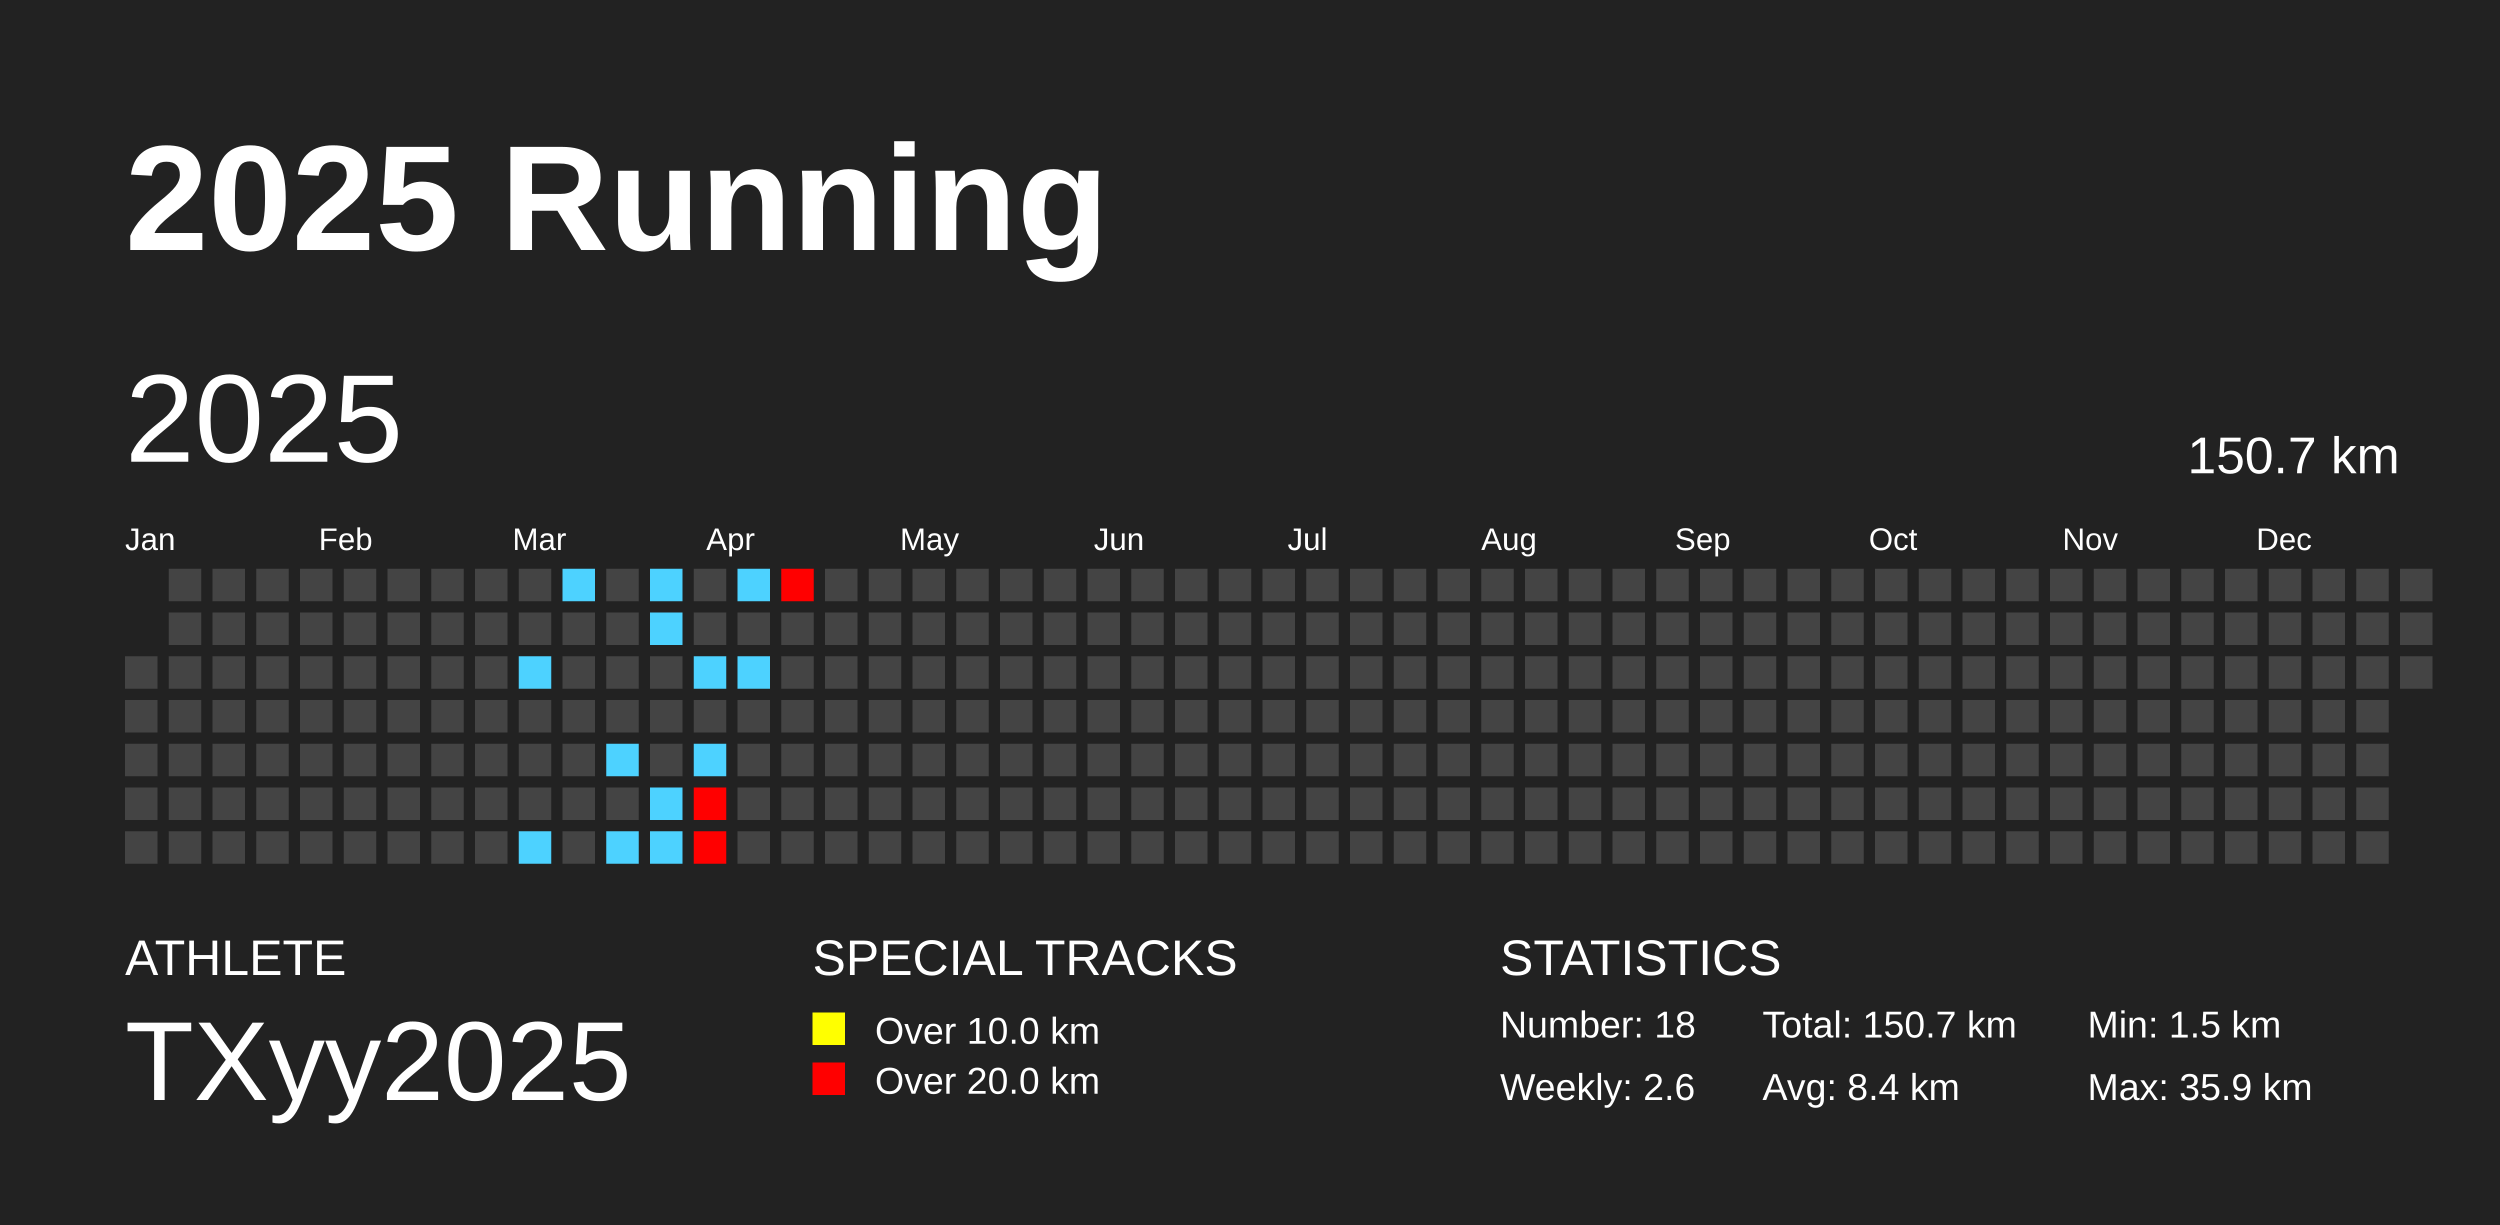
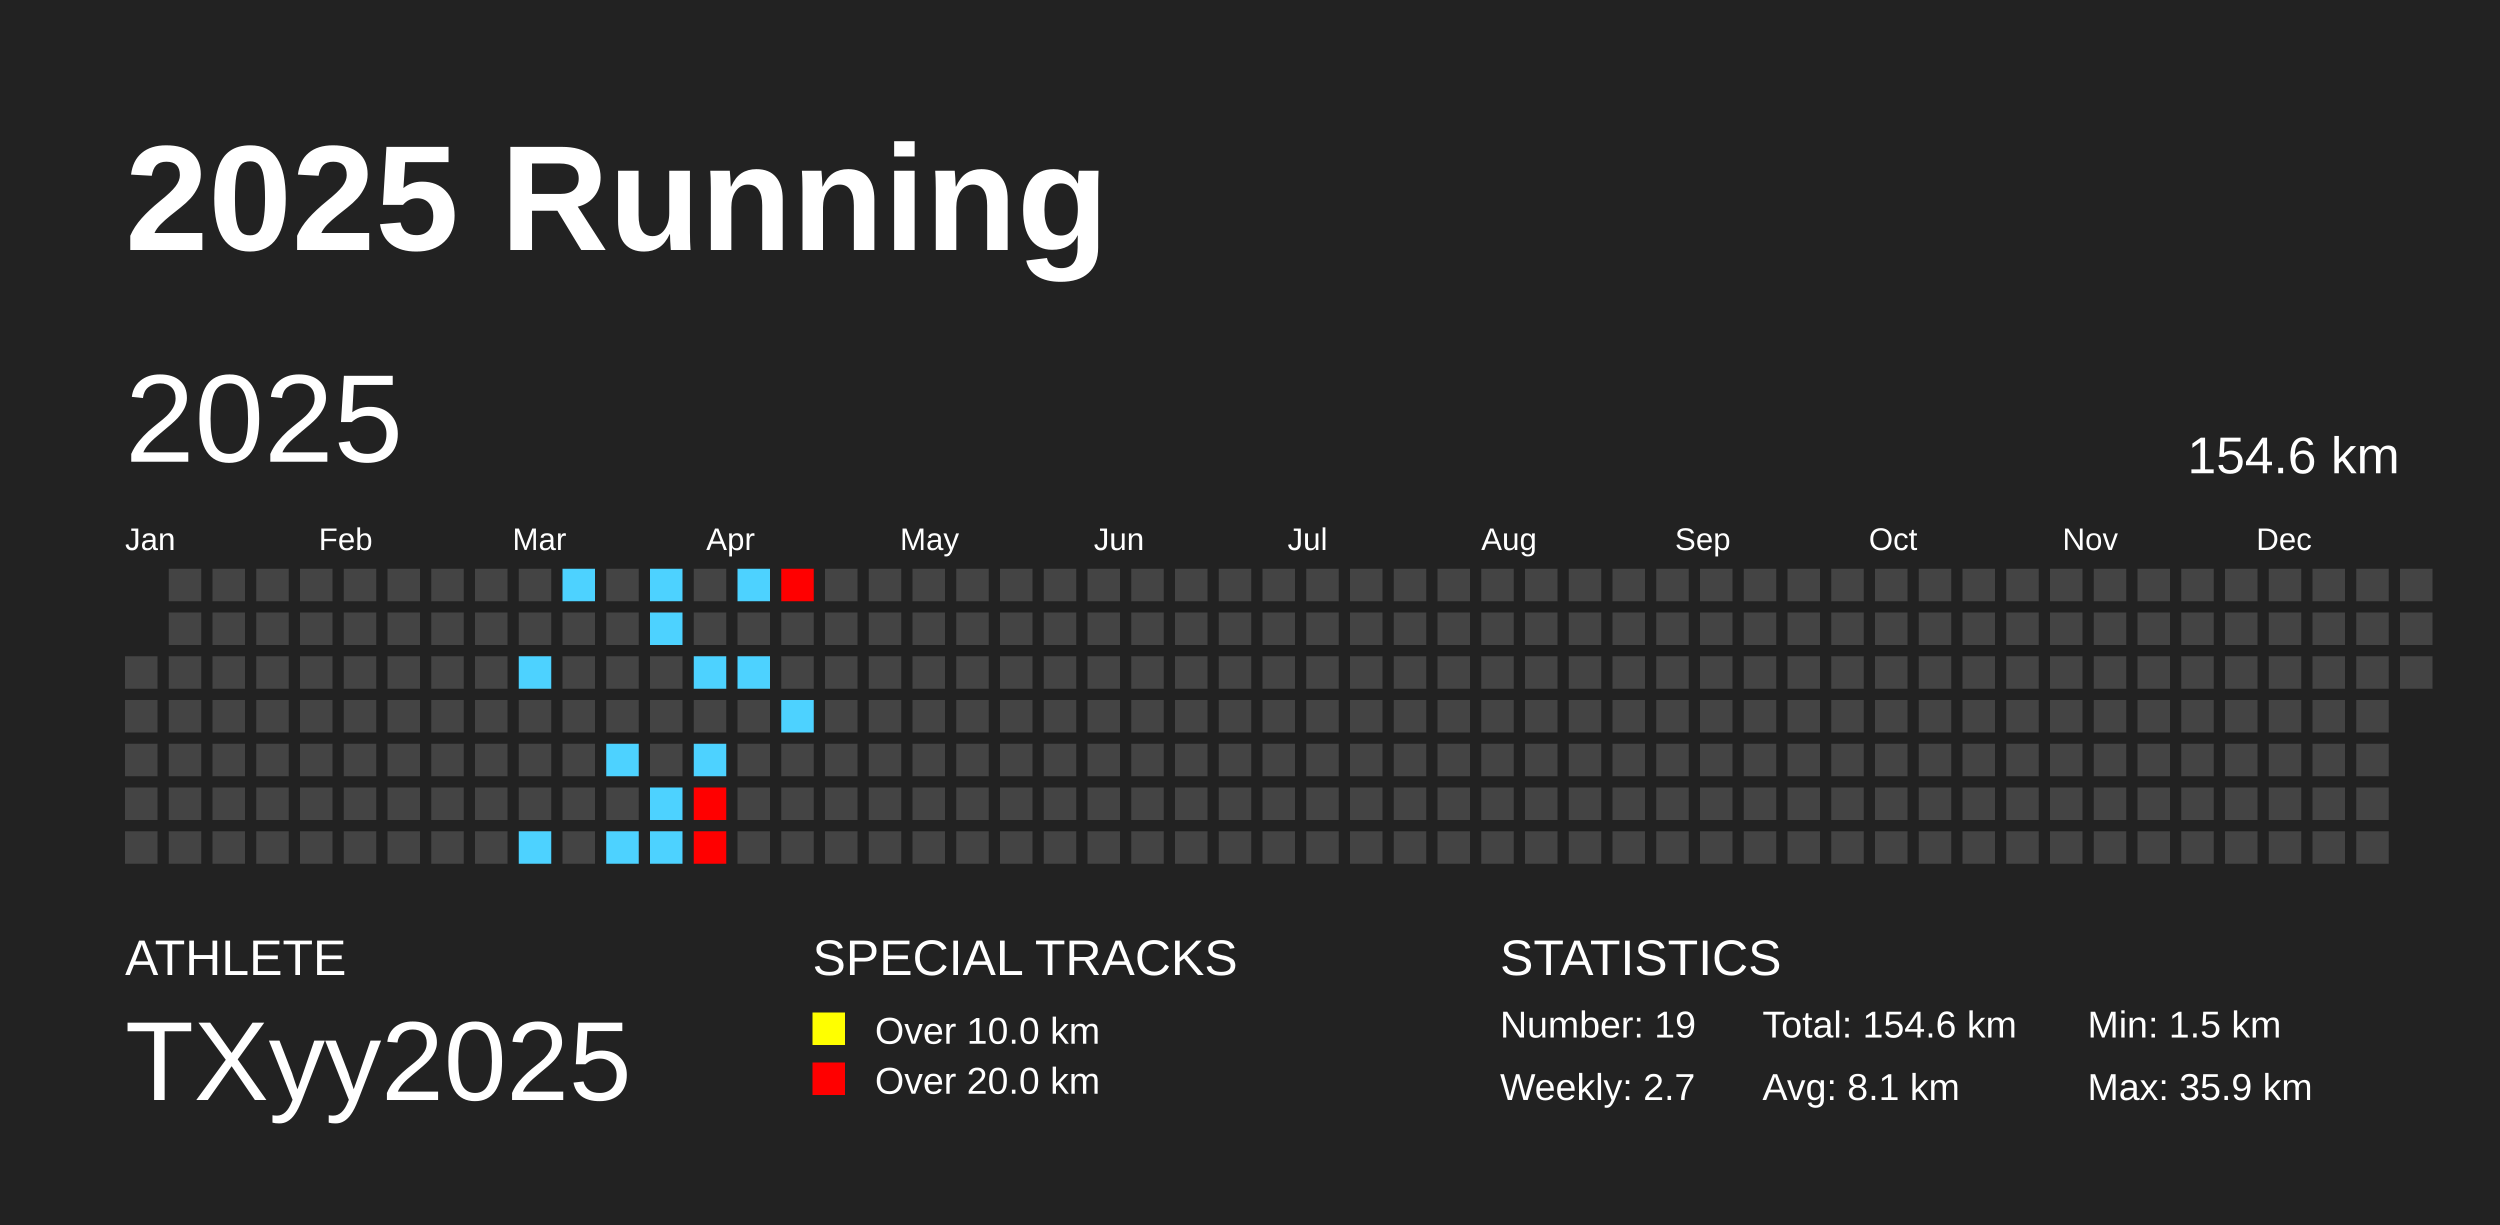
<svg xmlns="http://www.w3.org/2000/svg" baseProfile="full" height="98mm" version="1.1" viewBox="0,0,200,98" width="200mm">
  <defs />
  <rect fill="#222222" height="98" width="200" x="0" y="0" />
  <text fill="#FFFFFF" style="font-size:12px; font-family:Arial; font-weight:bold;" x="10" y="20">2025 Running</text>
  <text fill="#FFFFFF" style="font-size:4px; font-family:Arial" x="10" y="78">ATHLETE</text>
  <text fill="#FFFFFF" style="font-size:9px; font-family:Arial" x="10" y="88">TXyy2025</text>
  <text fill="#FFFFFF" style="font-size:4px; font-family:Arial" x="65" y="78">SPECIAL TRACKS</text>
  <rect fill="yellow" height="2.6" width="2.6" x="65" y="81" />
  <text fill="#FFFFFF" style="font-size:3px; font-family:Arial" x="70" y="83.5">Over 10.0 km</text>
  <rect fill="red" height="2.6" width="2.6" x="65" y="85" />
  <text fill="#FFFFFF" style="font-size:3px; font-family:Arial" x="70" y="87.5">Over 20.0 km</text>
  <text fill="#FFFFFF" style="font-size:4px; font-family:Arial" x="120" y="78">STATISTICS</text>
-   <text fill="#FFFFFF" style="font-size:3px; font-family:Arial" x="120" y="83">Number: 18</text>
-   <text fill="#FFFFFF" style="font-size:3px; font-family:Arial" x="120" y="88">Weekly: 2.6</text>
-   <text fill="#FFFFFF" style="font-size:3px; font-family:Arial" x="141" y="83">Total: 150.7 km</text>
-   <text fill="#FFFFFF" style="font-size:3px; font-family:Arial" x="141" y="88">Avg: 8.4 km</text>
+   <text fill="#FFFFFF" style="font-size:3px; font-family:Arial" x="120" y="83">Number: 19</text>
+   <text fill="#FFFFFF" style="font-size:3px; font-family:Arial" x="120" y="88">Weekly: 2.7</text>
+   <text fill="#FFFFFF" style="font-size:3px; font-family:Arial" x="141" y="83">Total: 154.6 km</text>
+   <text fill="#FFFFFF" style="font-size:3px; font-family:Arial" x="141" y="88">Avg: 8.1 km</text>
  <text fill="#FFFFFF" style="font-size:3px; font-family:Arial" x="167" y="83">Min: 1.5 km</text>
  <text fill="#FFFFFF" style="font-size:3px; font-family:Arial" x="167" y="88">Max: 35.9 km</text>
  <text dominant-baseline="hanging" fill="#FFFFFF" style="font-size:10.0px; font-family:Arial;" x="10" y="30">2025</text>
-   <text dominant-baseline="hanging" fill="#FFFFFF" style="font-size:4.125px; font-family:Arial;" x="175" y="35">150.7 km</text>
+   <text dominant-baseline="hanging" fill="#FFFFFF" style="font-size:4.125px; font-family:Arial;" x="175" y="35">154.6 km</text>
  <text fill="#FFFFFF" style="font-size:2.5px; font-family:Arial" x="10.0" y="44">Jan</text>
  <text fill="#FFFFFF" style="font-size:2.5px; font-family:Arial" x="25.5" y="44">Feb</text>
  <text fill="#FFFFFF" style="font-size:2.5px; font-family:Arial" x="41.0" y="44">Mar</text>
  <text fill="#FFFFFF" style="font-size:2.5px; font-family:Arial" x="56.5" y="44">Apr</text>
  <text fill="#FFFFFF" style="font-size:2.5px; font-family:Arial" x="72.0" y="44">May</text>
  <text fill="#FFFFFF" style="font-size:2.5px; font-family:Arial" x="87.5" y="44">Jun</text>
  <text fill="#FFFFFF" style="font-size:2.5px; font-family:Arial" x="103.0" y="44">Jul</text>
  <text fill="#FFFFFF" style="font-size:2.5px; font-family:Arial" x="118.5" y="44">Aug</text>
  <text fill="#FFFFFF" style="font-size:2.5px; font-family:Arial" x="134.0" y="44">Sep</text>
  <text fill="#FFFFFF" style="font-size:2.5px; font-family:Arial" x="149.5" y="44">Oct</text>
  <text fill="#FFFFFF" style="font-size:2.5px; font-family:Arial" x="165.0" y="44">Nov</text>
  <text fill="#FFFFFF" style="font-size:2.5px; font-family:Arial" x="180.5" y="44">Dec</text>
  <rect fill="#444444" height="2.6" width="2.6" x="10.0" y="52.5" />
  <rect fill="#444444" height="2.6" width="2.6" x="10.0" y="56.0" />
  <rect fill="#444444" height="2.6" width="2.6" x="10.0" y="59.5" />
  <rect fill="#444444" height="2.6" width="2.6" x="10.0" y="63.0" />
  <rect fill="#444444" height="2.6" width="2.6" x="10.0" y="66.5" />
  <rect fill="#444444" height="2.6" width="2.6" x="13.5" y="45.5" />
  <rect fill="#444444" height="2.6" width="2.6" x="13.5" y="49.0" />
  <rect fill="#444444" height="2.6" width="2.6" x="13.5" y="52.5" />
  <rect fill="#444444" height="2.6" width="2.6" x="13.5" y="56.0" />
  <rect fill="#444444" height="2.6" width="2.6" x="13.5" y="59.5" />
  <rect fill="#444444" height="2.6" width="2.6" x="13.5" y="63.0" />
  <rect fill="#444444" height="2.6" width="2.6" x="13.5" y="66.5" />
  <rect fill="#444444" height="2.6" width="2.6" x="17.0" y="45.5" />
  <rect fill="#444444" height="2.6" width="2.6" x="17.0" y="49.0" />
  <rect fill="#444444" height="2.6" width="2.6" x="17.0" y="52.5" />
  <rect fill="#444444" height="2.6" width="2.6" x="17.0" y="56.0" />
  <rect fill="#444444" height="2.6" width="2.6" x="17.0" y="59.5" />
  <rect fill="#444444" height="2.6" width="2.6" x="17.0" y="63.0" />
  <rect fill="#444444" height="2.6" width="2.6" x="17.0" y="66.5" />
  <rect fill="#444444" height="2.6" width="2.6" x="20.5" y="45.5" />
  <rect fill="#444444" height="2.6" width="2.6" x="20.5" y="49.0" />
  <rect fill="#444444" height="2.6" width="2.6" x="20.5" y="52.5" />
  <rect fill="#444444" height="2.6" width="2.6" x="20.5" y="56.0" />
  <rect fill="#444444" height="2.6" width="2.6" x="20.5" y="59.5" />
  <rect fill="#444444" height="2.6" width="2.6" x="20.5" y="63.0" />
  <rect fill="#444444" height="2.6" width="2.6" x="20.5" y="66.5" />
  <rect fill="#444444" height="2.6" width="2.6" x="24.0" y="45.5" />
  <rect fill="#444444" height="2.6" width="2.6" x="24.0" y="49.0" />
  <rect fill="#444444" height="2.6" width="2.6" x="24.0" y="52.5" />
  <rect fill="#444444" height="2.6" width="2.6" x="24.0" y="56.0" />
  <rect fill="#444444" height="2.6" width="2.6" x="24.0" y="59.5" />
  <rect fill="#444444" height="2.6" width="2.6" x="24.0" y="63.0" />
  <rect fill="#444444" height="2.6" width="2.6" x="24.0" y="66.5" />
  <rect fill="#444444" height="2.6" width="2.6" x="27.5" y="45.5" />
  <rect fill="#444444" height="2.6" width="2.6" x="27.5" y="49.0" />
  <rect fill="#444444" height="2.6" width="2.6" x="27.5" y="52.5" />
  <rect fill="#444444" height="2.6" width="2.6" x="27.5" y="56.0" />
  <rect fill="#444444" height="2.6" width="2.6" x="27.5" y="59.5" />
  <rect fill="#444444" height="2.6" width="2.6" x="27.5" y="63.0" />
  <rect fill="#444444" height="2.6" width="2.6" x="27.5" y="66.5" />
  <rect fill="#444444" height="2.6" width="2.6" x="31.0" y="45.5" />
  <rect fill="#444444" height="2.6" width="2.6" x="31.0" y="49.0" />
  <rect fill="#444444" height="2.6" width="2.6" x="31.0" y="52.5" />
  <rect fill="#444444" height="2.6" width="2.6" x="31.0" y="56.0" />
  <rect fill="#444444" height="2.6" width="2.6" x="31.0" y="59.5" />
  <rect fill="#444444" height="2.6" width="2.6" x="31.0" y="63.0" />
  <rect fill="#444444" height="2.6" width="2.6" x="31.0" y="66.5" />
  <rect fill="#444444" height="2.6" width="2.6" x="34.5" y="45.5" />
  <rect fill="#444444" height="2.6" width="2.6" x="34.5" y="49.0" />
  <rect fill="#444444" height="2.6" width="2.6" x="34.5" y="52.5" />
  <rect fill="#444444" height="2.6" width="2.6" x="34.5" y="56.0" />
  <rect fill="#444444" height="2.6" width="2.6" x="34.5" y="59.5" />
  <rect fill="#444444" height="2.6" width="2.6" x="34.5" y="63.0" />
  <rect fill="#444444" height="2.6" width="2.6" x="34.5" y="66.5" />
  <rect fill="#444444" height="2.6" width="2.6" x="38.0" y="45.5" />
  <rect fill="#444444" height="2.6" width="2.6" x="38.0" y="49.0" />
  <rect fill="#444444" height="2.6" width="2.6" x="38.0" y="52.5" />
  <rect fill="#444444" height="2.6" width="2.6" x="38.0" y="56.0" />
  <rect fill="#444444" height="2.6" width="2.6" x="38.0" y="59.5" />
  <rect fill="#444444" height="2.6" width="2.6" x="38.0" y="63.0" />
  <rect fill="#444444" height="2.6" width="2.6" x="38.0" y="66.5" />
  <rect fill="#444444" height="2.6" width="2.6" x="41.5" y="45.5" />
  <rect fill="#444444" height="2.6" width="2.6" x="41.5" y="49.0" />
  <rect fill="#4dd2ff" height="2.6" width="2.6" x="41.5" y="52.5" />
  <rect fill="#444444" height="2.6" width="2.6" x="41.5" y="56.0" />
  <rect fill="#444444" height="2.6" width="2.6" x="41.5" y="59.5" />
  <rect fill="#444444" height="2.6" width="2.6" x="41.5" y="63.0" />
  <rect fill="#4dd2ff" height="2.6" width="2.6" x="41.5" y="66.5" />
  <rect fill="#4dd2ff" height="2.6" width="2.6" x="45.0" y="45.5" />
  <rect fill="#444444" height="2.6" width="2.6" x="45.0" y="49.0" />
  <rect fill="#444444" height="2.6" width="2.6" x="45.0" y="52.5" />
  <rect fill="#444444" height="2.6" width="2.6" x="45.0" y="56.0" />
  <rect fill="#444444" height="2.6" width="2.6" x="45.0" y="59.5" />
  <rect fill="#444444" height="2.6" width="2.6" x="45.0" y="63.0" />
  <rect fill="#444444" height="2.6" width="2.6" x="45.0" y="66.5" />
  <rect fill="#444444" height="2.6" width="2.6" x="48.5" y="45.5" />
  <rect fill="#444444" height="2.6" width="2.6" x="48.5" y="49.0" />
  <rect fill="#444444" height="2.6" width="2.6" x="48.5" y="52.5" />
  <rect fill="#444444" height="2.6" width="2.6" x="48.5" y="56.0" />
  <rect fill="#4dd2ff" height="2.6" width="2.6" x="48.5" y="59.5" />
  <rect fill="#444444" height="2.6" width="2.6" x="48.5" y="63.0" />
  <rect fill="#4dd2ff" height="2.6" width="2.6" x="48.5" y="66.5" />
  <rect fill="#4dd2ff" height="2.6" width="2.6" x="52.0" y="45.5" />
  <rect fill="#4dd2ff" height="2.6" width="2.6" x="52.0" y="49.0" />
  <rect fill="#444444" height="2.6" width="2.6" x="52.0" y="52.5" />
  <rect fill="#444444" height="2.6" width="2.6" x="52.0" y="56.0" />
  <rect fill="#444444" height="2.6" width="2.6" x="52.0" y="59.5" />
  <rect fill="#4dd2ff" height="2.6" width="2.6" x="52.0" y="63.0" />
  <rect fill="#4dd2ff" height="2.6" width="2.6" x="52.0" y="66.5" />
  <rect fill="#444444" height="2.6" width="2.6" x="55.5" y="45.5" />
  <rect fill="#444444" height="2.6" width="2.6" x="55.5" y="49.0" />
  <rect fill="#4dd2ff" height="2.6" width="2.6" x="55.5" y="52.5" />
  <rect fill="#444444" height="2.6" width="2.6" x="55.5" y="56.0" />
  <rect fill="#4dd2ff" height="2.6" width="2.6" x="55.5" y="59.5" />
  <rect fill="red" height="2.6" width="2.6" x="55.5" y="63.0" />
  <rect fill="red" height="2.6" width="2.6" x="55.5" y="66.5" />
  <rect fill="#4dd2ff" height="2.6" width="2.6" x="59.0" y="45.5" />
  <rect fill="#444444" height="2.6" width="2.6" x="59.0" y="49.0" />
  <rect fill="#4dd2ff" height="2.6" width="2.6" x="59.0" y="52.5" />
  <rect fill="#444444" height="2.6" width="2.6" x="59.0" y="56.0" />
  <rect fill="#444444" height="2.6" width="2.6" x="59.0" y="59.5" />
  <rect fill="#444444" height="2.6" width="2.6" x="59.0" y="63.0" />
  <rect fill="#444444" height="2.6" width="2.6" x="59.0" y="66.5" />
  <rect fill="red" height="2.6" width="2.6" x="62.5" y="45.5" />
  <rect fill="#444444" height="2.6" width="2.6" x="62.5" y="49.0" />
  <rect fill="#444444" height="2.6" width="2.6" x="62.5" y="52.5" />
-   <rect fill="#444444" height="2.6" width="2.6" x="62.5" y="56.0" />
+   <rect fill="#4dd2ff" height="2.6" width="2.6" x="62.5" y="56.0" />
  <rect fill="#444444" height="2.6" width="2.6" x="62.5" y="59.5" />
  <rect fill="#444444" height="2.6" width="2.6" x="62.5" y="63.0" />
  <rect fill="#444444" height="2.6" width="2.6" x="62.5" y="66.5" />
  <rect fill="#444444" height="2.6" width="2.6" x="66.0" y="45.5" />
  <rect fill="#444444" height="2.6" width="2.6" x="66.0" y="49.0" />
  <rect fill="#444444" height="2.6" width="2.6" x="66.0" y="52.5" />
  <rect fill="#444444" height="2.6" width="2.6" x="66.0" y="56.0" />
  <rect fill="#444444" height="2.6" width="2.6" x="66.0" y="59.5" />
  <rect fill="#444444" height="2.6" width="2.6" x="66.0" y="63.0" />
  <rect fill="#444444" height="2.6" width="2.6" x="66.0" y="66.5" />
  <rect fill="#444444" height="2.6" width="2.6" x="69.5" y="45.5" />
  <rect fill="#444444" height="2.6" width="2.6" x="69.5" y="49.0" />
  <rect fill="#444444" height="2.6" width="2.6" x="69.5" y="52.5" />
  <rect fill="#444444" height="2.6" width="2.6" x="69.5" y="56.0" />
  <rect fill="#444444" height="2.6" width="2.6" x="69.5" y="59.5" />
  <rect fill="#444444" height="2.6" width="2.6" x="69.5" y="63.0" />
  <rect fill="#444444" height="2.6" width="2.6" x="69.5" y="66.5" />
  <rect fill="#444444" height="2.6" width="2.6" x="73.0" y="45.5" />
  <rect fill="#444444" height="2.6" width="2.6" x="73.0" y="49.0" />
  <rect fill="#444444" height="2.6" width="2.6" x="73.0" y="52.5" />
  <rect fill="#444444" height="2.6" width="2.6" x="73.0" y="56.0" />
  <rect fill="#444444" height="2.6" width="2.6" x="73.0" y="59.5" />
  <rect fill="#444444" height="2.6" width="2.6" x="73.0" y="63.0" />
  <rect fill="#444444" height="2.6" width="2.6" x="73.0" y="66.5" />
  <rect fill="#444444" height="2.6" width="2.6" x="76.5" y="45.5" />
  <rect fill="#444444" height="2.6" width="2.6" x="76.5" y="49.0" />
  <rect fill="#444444" height="2.6" width="2.6" x="76.5" y="52.5" />
  <rect fill="#444444" height="2.6" width="2.6" x="76.5" y="56.0" />
  <rect fill="#444444" height="2.6" width="2.6" x="76.5" y="59.5" />
  <rect fill="#444444" height="2.6" width="2.6" x="76.5" y="63.0" />
  <rect fill="#444444" height="2.6" width="2.6" x="76.5" y="66.5" />
  <rect fill="#444444" height="2.6" width="2.6" x="80.0" y="45.5" />
  <rect fill="#444444" height="2.6" width="2.6" x="80.0" y="49.0" />
  <rect fill="#444444" height="2.6" width="2.6" x="80.0" y="52.5" />
  <rect fill="#444444" height="2.6" width="2.6" x="80.0" y="56.0" />
  <rect fill="#444444" height="2.6" width="2.6" x="80.0" y="59.5" />
  <rect fill="#444444" height="2.6" width="2.6" x="80.0" y="63.0" />
  <rect fill="#444444" height="2.6" width="2.6" x="80.0" y="66.5" />
  <rect fill="#444444" height="2.6" width="2.6" x="83.5" y="45.5" />
  <rect fill="#444444" height="2.6" width="2.6" x="83.5" y="49.0" />
  <rect fill="#444444" height="2.6" width="2.6" x="83.5" y="52.5" />
  <rect fill="#444444" height="2.6" width="2.6" x="83.5" y="56.0" />
  <rect fill="#444444" height="2.6" width="2.6" x="83.5" y="59.5" />
  <rect fill="#444444" height="2.6" width="2.6" x="83.5" y="63.0" />
  <rect fill="#444444" height="2.6" width="2.6" x="83.5" y="66.5" />
  <rect fill="#444444" height="2.6" width="2.6" x="87.0" y="45.5" />
  <rect fill="#444444" height="2.6" width="2.6" x="87.0" y="49.0" />
  <rect fill="#444444" height="2.6" width="2.6" x="87.0" y="52.5" />
  <rect fill="#444444" height="2.6" width="2.6" x="87.0" y="56.0" />
  <rect fill="#444444" height="2.6" width="2.6" x="87.0" y="59.5" />
  <rect fill="#444444" height="2.6" width="2.6" x="87.0" y="63.0" />
  <rect fill="#444444" height="2.6" width="2.6" x="87.0" y="66.5" />
  <rect fill="#444444" height="2.6" width="2.6" x="90.5" y="45.5" />
  <rect fill="#444444" height="2.6" width="2.6" x="90.5" y="49.0" />
  <rect fill="#444444" height="2.6" width="2.6" x="90.5" y="52.5" />
  <rect fill="#444444" height="2.6" width="2.6" x="90.5" y="56.0" />
  <rect fill="#444444" height="2.6" width="2.6" x="90.5" y="59.5" />
  <rect fill="#444444" height="2.6" width="2.6" x="90.5" y="63.0" />
  <rect fill="#444444" height="2.6" width="2.6" x="90.5" y="66.5" />
  <rect fill="#444444" height="2.6" width="2.6" x="94.0" y="45.5" />
  <rect fill="#444444" height="2.6" width="2.6" x="94.0" y="49.0" />
  <rect fill="#444444" height="2.6" width="2.6" x="94.0" y="52.5" />
  <rect fill="#444444" height="2.6" width="2.6" x="94.0" y="56.0" />
  <rect fill="#444444" height="2.6" width="2.6" x="94.0" y="59.5" />
  <rect fill="#444444" height="2.6" width="2.6" x="94.0" y="63.0" />
  <rect fill="#444444" height="2.6" width="2.6" x="94.0" y="66.5" />
  <rect fill="#444444" height="2.6" width="2.6" x="97.5" y="45.5" />
  <rect fill="#444444" height="2.6" width="2.6" x="97.5" y="49.0" />
  <rect fill="#444444" height="2.6" width="2.6" x="97.5" y="52.5" />
  <rect fill="#444444" height="2.6" width="2.6" x="97.5" y="56.0" />
  <rect fill="#444444" height="2.6" width="2.6" x="97.5" y="59.5" />
  <rect fill="#444444" height="2.6" width="2.6" x="97.5" y="63.0" />
  <rect fill="#444444" height="2.6" width="2.6" x="97.5" y="66.5" />
  <rect fill="#444444" height="2.6" width="2.6" x="101.0" y="45.5" />
  <rect fill="#444444" height="2.6" width="2.6" x="101.0" y="49.0" />
  <rect fill="#444444" height="2.6" width="2.6" x="101.0" y="52.5" />
  <rect fill="#444444" height="2.6" width="2.6" x="101.0" y="56.0" />
  <rect fill="#444444" height="2.6" width="2.6" x="101.0" y="59.5" />
  <rect fill="#444444" height="2.6" width="2.6" x="101.0" y="63.0" />
  <rect fill="#444444" height="2.6" width="2.6" x="101.0" y="66.5" />
  <rect fill="#444444" height="2.6" width="2.6" x="104.5" y="45.5" />
  <rect fill="#444444" height="2.6" width="2.6" x="104.5" y="49.0" />
  <rect fill="#444444" height="2.6" width="2.6" x="104.5" y="52.5" />
  <rect fill="#444444" height="2.6" width="2.6" x="104.5" y="56.0" />
  <rect fill="#444444" height="2.6" width="2.6" x="104.5" y="59.5" />
  <rect fill="#444444" height="2.6" width="2.6" x="104.5" y="63.0" />
  <rect fill="#444444" height="2.6" width="2.6" x="104.5" y="66.5" />
  <rect fill="#444444" height="2.6" width="2.6" x="108.0" y="45.5" />
  <rect fill="#444444" height="2.6" width="2.6" x="108.0" y="49.0" />
  <rect fill="#444444" height="2.6" width="2.6" x="108.0" y="52.5" />
  <rect fill="#444444" height="2.6" width="2.6" x="108.0" y="56.0" />
  <rect fill="#444444" height="2.6" width="2.6" x="108.0" y="59.5" />
  <rect fill="#444444" height="2.6" width="2.6" x="108.0" y="63.0" />
  <rect fill="#444444" height="2.6" width="2.6" x="108.0" y="66.5" />
  <rect fill="#444444" height="2.6" width="2.6" x="111.5" y="45.5" />
  <rect fill="#444444" height="2.6" width="2.6" x="111.5" y="49.0" />
  <rect fill="#444444" height="2.6" width="2.6" x="111.5" y="52.5" />
  <rect fill="#444444" height="2.6" width="2.6" x="111.5" y="56.0" />
  <rect fill="#444444" height="2.6" width="2.6" x="111.5" y="59.5" />
  <rect fill="#444444" height="2.6" width="2.6" x="111.5" y="63.0" />
  <rect fill="#444444" height="2.6" width="2.6" x="111.5" y="66.5" />
  <rect fill="#444444" height="2.6" width="2.6" x="115.0" y="45.5" />
  <rect fill="#444444" height="2.6" width="2.6" x="115.0" y="49.0" />
  <rect fill="#444444" height="2.6" width="2.6" x="115.0" y="52.5" />
  <rect fill="#444444" height="2.6" width="2.6" x="115.0" y="56.0" />
  <rect fill="#444444" height="2.6" width="2.6" x="115.0" y="59.5" />
  <rect fill="#444444" height="2.6" width="2.6" x="115.0" y="63.0" />
  <rect fill="#444444" height="2.6" width="2.6" x="115.0" y="66.5" />
  <rect fill="#444444" height="2.6" width="2.6" x="118.5" y="45.5" />
  <rect fill="#444444" height="2.6" width="2.6" x="118.5" y="49.0" />
  <rect fill="#444444" height="2.6" width="2.6" x="118.5" y="52.5" />
  <rect fill="#444444" height="2.6" width="2.6" x="118.5" y="56.0" />
  <rect fill="#444444" height="2.6" width="2.6" x="118.5" y="59.5" />
  <rect fill="#444444" height="2.6" width="2.6" x="118.5" y="63.0" />
  <rect fill="#444444" height="2.6" width="2.6" x="118.5" y="66.5" />
  <rect fill="#444444" height="2.6" width="2.6" x="122.0" y="45.5" />
  <rect fill="#444444" height="2.6" width="2.6" x="122.0" y="49.0" />
  <rect fill="#444444" height="2.6" width="2.6" x="122.0" y="52.5" />
  <rect fill="#444444" height="2.6" width="2.6" x="122.0" y="56.0" />
  <rect fill="#444444" height="2.6" width="2.6" x="122.0" y="59.5" />
  <rect fill="#444444" height="2.6" width="2.6" x="122.0" y="63.0" />
  <rect fill="#444444" height="2.6" width="2.6" x="122.0" y="66.5" />
  <rect fill="#444444" height="2.6" width="2.6" x="125.5" y="45.5" />
  <rect fill="#444444" height="2.6" width="2.6" x="125.5" y="49.0" />
  <rect fill="#444444" height="2.6" width="2.6" x="125.5" y="52.5" />
  <rect fill="#444444" height="2.6" width="2.6" x="125.5" y="56.0" />
  <rect fill="#444444" height="2.6" width="2.6" x="125.5" y="59.5" />
  <rect fill="#444444" height="2.6" width="2.6" x="125.5" y="63.0" />
  <rect fill="#444444" height="2.6" width="2.6" x="125.5" y="66.5" />
  <rect fill="#444444" height="2.6" width="2.6" x="129.0" y="45.5" />
  <rect fill="#444444" height="2.6" width="2.6" x="129.0" y="49.0" />
  <rect fill="#444444" height="2.6" width="2.6" x="129.0" y="52.5" />
  <rect fill="#444444" height="2.6" width="2.6" x="129.0" y="56.0" />
  <rect fill="#444444" height="2.6" width="2.6" x="129.0" y="59.5" />
  <rect fill="#444444" height="2.6" width="2.6" x="129.0" y="63.0" />
  <rect fill="#444444" height="2.6" width="2.6" x="129.0" y="66.5" />
  <rect fill="#444444" height="2.6" width="2.6" x="132.5" y="45.5" />
  <rect fill="#444444" height="2.6" width="2.6" x="132.5" y="49.0" />
  <rect fill="#444444" height="2.6" width="2.6" x="132.5" y="52.5" />
  <rect fill="#444444" height="2.6" width="2.6" x="132.5" y="56.0" />
  <rect fill="#444444" height="2.6" width="2.6" x="132.5" y="59.5" />
  <rect fill="#444444" height="2.6" width="2.6" x="132.5" y="63.0" />
  <rect fill="#444444" height="2.6" width="2.6" x="132.5" y="66.5" />
  <rect fill="#444444" height="2.6" width="2.6" x="136.0" y="45.5" />
  <rect fill="#444444" height="2.6" width="2.6" x="136.0" y="49.0" />
  <rect fill="#444444" height="2.6" width="2.6" x="136.0" y="52.5" />
  <rect fill="#444444" height="2.6" width="2.6" x="136.0" y="56.0" />
  <rect fill="#444444" height="2.6" width="2.6" x="136.0" y="59.5" />
  <rect fill="#444444" height="2.6" width="2.6" x="136.0" y="63.0" />
  <rect fill="#444444" height="2.6" width="2.6" x="136.0" y="66.5" />
  <rect fill="#444444" height="2.6" width="2.6" x="139.5" y="45.5" />
  <rect fill="#444444" height="2.6" width="2.6" x="139.5" y="49.0" />
  <rect fill="#444444" height="2.6" width="2.6" x="139.5" y="52.5" />
  <rect fill="#444444" height="2.6" width="2.6" x="139.5" y="56.0" />
  <rect fill="#444444" height="2.6" width="2.6" x="139.5" y="59.5" />
  <rect fill="#444444" height="2.6" width="2.6" x="139.5" y="63.0" />
  <rect fill="#444444" height="2.6" width="2.6" x="139.5" y="66.5" />
  <rect fill="#444444" height="2.6" width="2.6" x="143.0" y="45.5" />
  <rect fill="#444444" height="2.6" width="2.6" x="143.0" y="49.0" />
  <rect fill="#444444" height="2.6" width="2.6" x="143.0" y="52.5" />
  <rect fill="#444444" height="2.6" width="2.6" x="143.0" y="56.0" />
  <rect fill="#444444" height="2.6" width="2.6" x="143.0" y="59.5" />
  <rect fill="#444444" height="2.6" width="2.6" x="143.0" y="63.0" />
  <rect fill="#444444" height="2.6" width="2.6" x="143.0" y="66.5" />
  <rect fill="#444444" height="2.6" width="2.6" x="146.5" y="45.5" />
  <rect fill="#444444" height="2.6" width="2.6" x="146.5" y="49.0" />
  <rect fill="#444444" height="2.6" width="2.6" x="146.5" y="52.5" />
  <rect fill="#444444" height="2.6" width="2.6" x="146.5" y="56.0" />
  <rect fill="#444444" height="2.6" width="2.6" x="146.5" y="59.5" />
  <rect fill="#444444" height="2.6" width="2.6" x="146.5" y="63.0" />
  <rect fill="#444444" height="2.6" width="2.6" x="146.5" y="66.5" />
  <rect fill="#444444" height="2.6" width="2.6" x="150.0" y="45.5" />
  <rect fill="#444444" height="2.6" width="2.6" x="150.0" y="49.0" />
  <rect fill="#444444" height="2.6" width="2.6" x="150.0" y="52.5" />
  <rect fill="#444444" height="2.6" width="2.6" x="150.0" y="56.0" />
  <rect fill="#444444" height="2.6" width="2.6" x="150.0" y="59.5" />
  <rect fill="#444444" height="2.6" width="2.6" x="150.0" y="63.0" />
  <rect fill="#444444" height="2.6" width="2.6" x="150.0" y="66.5" />
  <rect fill="#444444" height="2.6" width="2.6" x="153.5" y="45.5" />
  <rect fill="#444444" height="2.6" width="2.6" x="153.5" y="49.0" />
  <rect fill="#444444" height="2.6" width="2.6" x="153.5" y="52.5" />
  <rect fill="#444444" height="2.6" width="2.6" x="153.5" y="56.0" />
  <rect fill="#444444" height="2.6" width="2.6" x="153.5" y="59.5" />
  <rect fill="#444444" height="2.6" width="2.6" x="153.5" y="63.0" />
  <rect fill="#444444" height="2.6" width="2.6" x="153.5" y="66.5" />
  <rect fill="#444444" height="2.6" width="2.6" x="157.0" y="45.5" />
  <rect fill="#444444" height="2.6" width="2.6" x="157.0" y="49.0" />
  <rect fill="#444444" height="2.6" width="2.6" x="157.0" y="52.5" />
  <rect fill="#444444" height="2.6" width="2.6" x="157.0" y="56.0" />
  <rect fill="#444444" height="2.6" width="2.6" x="157.0" y="59.5" />
  <rect fill="#444444" height="2.6" width="2.6" x="157.0" y="63.0" />
  <rect fill="#444444" height="2.6" width="2.6" x="157.0" y="66.5" />
  <rect fill="#444444" height="2.6" width="2.6" x="160.5" y="45.5" />
  <rect fill="#444444" height="2.6" width="2.6" x="160.5" y="49.0" />
  <rect fill="#444444" height="2.6" width="2.6" x="160.5" y="52.5" />
  <rect fill="#444444" height="2.6" width="2.6" x="160.5" y="56.0" />
  <rect fill="#444444" height="2.6" width="2.6" x="160.5" y="59.5" />
  <rect fill="#444444" height="2.6" width="2.6" x="160.5" y="63.0" />
  <rect fill="#444444" height="2.6" width="2.6" x="160.5" y="66.5" />
  <rect fill="#444444" height="2.6" width="2.6" x="164.0" y="45.5" />
  <rect fill="#444444" height="2.6" width="2.6" x="164.0" y="49.0" />
  <rect fill="#444444" height="2.6" width="2.6" x="164.0" y="52.5" />
  <rect fill="#444444" height="2.6" width="2.6" x="164.0" y="56.0" />
  <rect fill="#444444" height="2.6" width="2.6" x="164.0" y="59.5" />
  <rect fill="#444444" height="2.6" width="2.6" x="164.0" y="63.0" />
  <rect fill="#444444" height="2.6" width="2.6" x="164.0" y="66.5" />
  <rect fill="#444444" height="2.6" width="2.6" x="167.5" y="45.5" />
  <rect fill="#444444" height="2.6" width="2.6" x="167.5" y="49.0" />
  <rect fill="#444444" height="2.6" width="2.6" x="167.5" y="52.5" />
  <rect fill="#444444" height="2.6" width="2.6" x="167.5" y="56.0" />
  <rect fill="#444444" height="2.6" width="2.6" x="167.5" y="59.5" />
  <rect fill="#444444" height="2.6" width="2.6" x="167.5" y="63.0" />
  <rect fill="#444444" height="2.6" width="2.6" x="167.5" y="66.5" />
  <rect fill="#444444" height="2.6" width="2.6" x="171.0" y="45.5" />
  <rect fill="#444444" height="2.6" width="2.6" x="171.0" y="49.0" />
  <rect fill="#444444" height="2.6" width="2.6" x="171.0" y="52.5" />
  <rect fill="#444444" height="2.6" width="2.6" x="171.0" y="56.0" />
  <rect fill="#444444" height="2.6" width="2.6" x="171.0" y="59.5" />
  <rect fill="#444444" height="2.6" width="2.6" x="171.0" y="63.0" />
  <rect fill="#444444" height="2.6" width="2.6" x="171.0" y="66.5" />
  <rect fill="#444444" height="2.6" width="2.6" x="174.5" y="45.5" />
  <rect fill="#444444" height="2.6" width="2.6" x="174.5" y="49.0" />
  <rect fill="#444444" height="2.6" width="2.6" x="174.5" y="52.5" />
  <rect fill="#444444" height="2.6" width="2.6" x="174.5" y="56.0" />
  <rect fill="#444444" height="2.6" width="2.6" x="174.5" y="59.5" />
  <rect fill="#444444" height="2.6" width="2.6" x="174.5" y="63.0" />
  <rect fill="#444444" height="2.6" width="2.6" x="174.5" y="66.5" />
  <rect fill="#444444" height="2.6" width="2.6" x="178.0" y="45.5" />
  <rect fill="#444444" height="2.6" width="2.6" x="178.0" y="49.0" />
  <rect fill="#444444" height="2.6" width="2.6" x="178.0" y="52.5" />
  <rect fill="#444444" height="2.6" width="2.6" x="178.0" y="56.0" />
  <rect fill="#444444" height="2.6" width="2.6" x="178.0" y="59.5" />
  <rect fill="#444444" height="2.6" width="2.6" x="178.0" y="63.0" />
  <rect fill="#444444" height="2.6" width="2.6" x="178.0" y="66.5" />
  <rect fill="#444444" height="2.6" width="2.6" x="181.5" y="45.5" />
  <rect fill="#444444" height="2.6" width="2.6" x="181.5" y="49.0" />
  <rect fill="#444444" height="2.6" width="2.6" x="181.5" y="52.5" />
  <rect fill="#444444" height="2.6" width="2.6" x="181.5" y="56.0" />
  <rect fill="#444444" height="2.6" width="2.6" x="181.5" y="59.5" />
  <rect fill="#444444" height="2.6" width="2.6" x="181.5" y="63.0" />
  <rect fill="#444444" height="2.6" width="2.6" x="181.5" y="66.5" />
  <rect fill="#444444" height="2.6" width="2.6" x="185.0" y="45.5" />
  <rect fill="#444444" height="2.6" width="2.6" x="185.0" y="49.0" />
  <rect fill="#444444" height="2.6" width="2.6" x="185.0" y="52.5" />
  <rect fill="#444444" height="2.6" width="2.6" x="185.0" y="56.0" />
  <rect fill="#444444" height="2.6" width="2.6" x="185.0" y="59.5" />
  <rect fill="#444444" height="2.6" width="2.6" x="185.0" y="63.0" />
  <rect fill="#444444" height="2.6" width="2.6" x="185.0" y="66.5" />
  <rect fill="#444444" height="2.6" width="2.6" x="188.5" y="45.5" />
  <rect fill="#444444" height="2.6" width="2.6" x="188.5" y="49.0" />
  <rect fill="#444444" height="2.6" width="2.6" x="188.5" y="52.5" />
  <rect fill="#444444" height="2.6" width="2.6" x="188.5" y="56.0" />
  <rect fill="#444444" height="2.6" width="2.6" x="188.5" y="59.5" />
  <rect fill="#444444" height="2.6" width="2.6" x="188.5" y="63.0" />
  <rect fill="#444444" height="2.6" width="2.6" x="188.5" y="66.5" />
  <rect fill="#444444" height="2.6" width="2.6" x="192.0" y="45.5" />
  <rect fill="#444444" height="2.6" width="2.6" x="192.0" y="49.0" />
  <rect fill="#444444" height="2.6" width="2.6" x="192.0" y="52.5" />
</svg>
